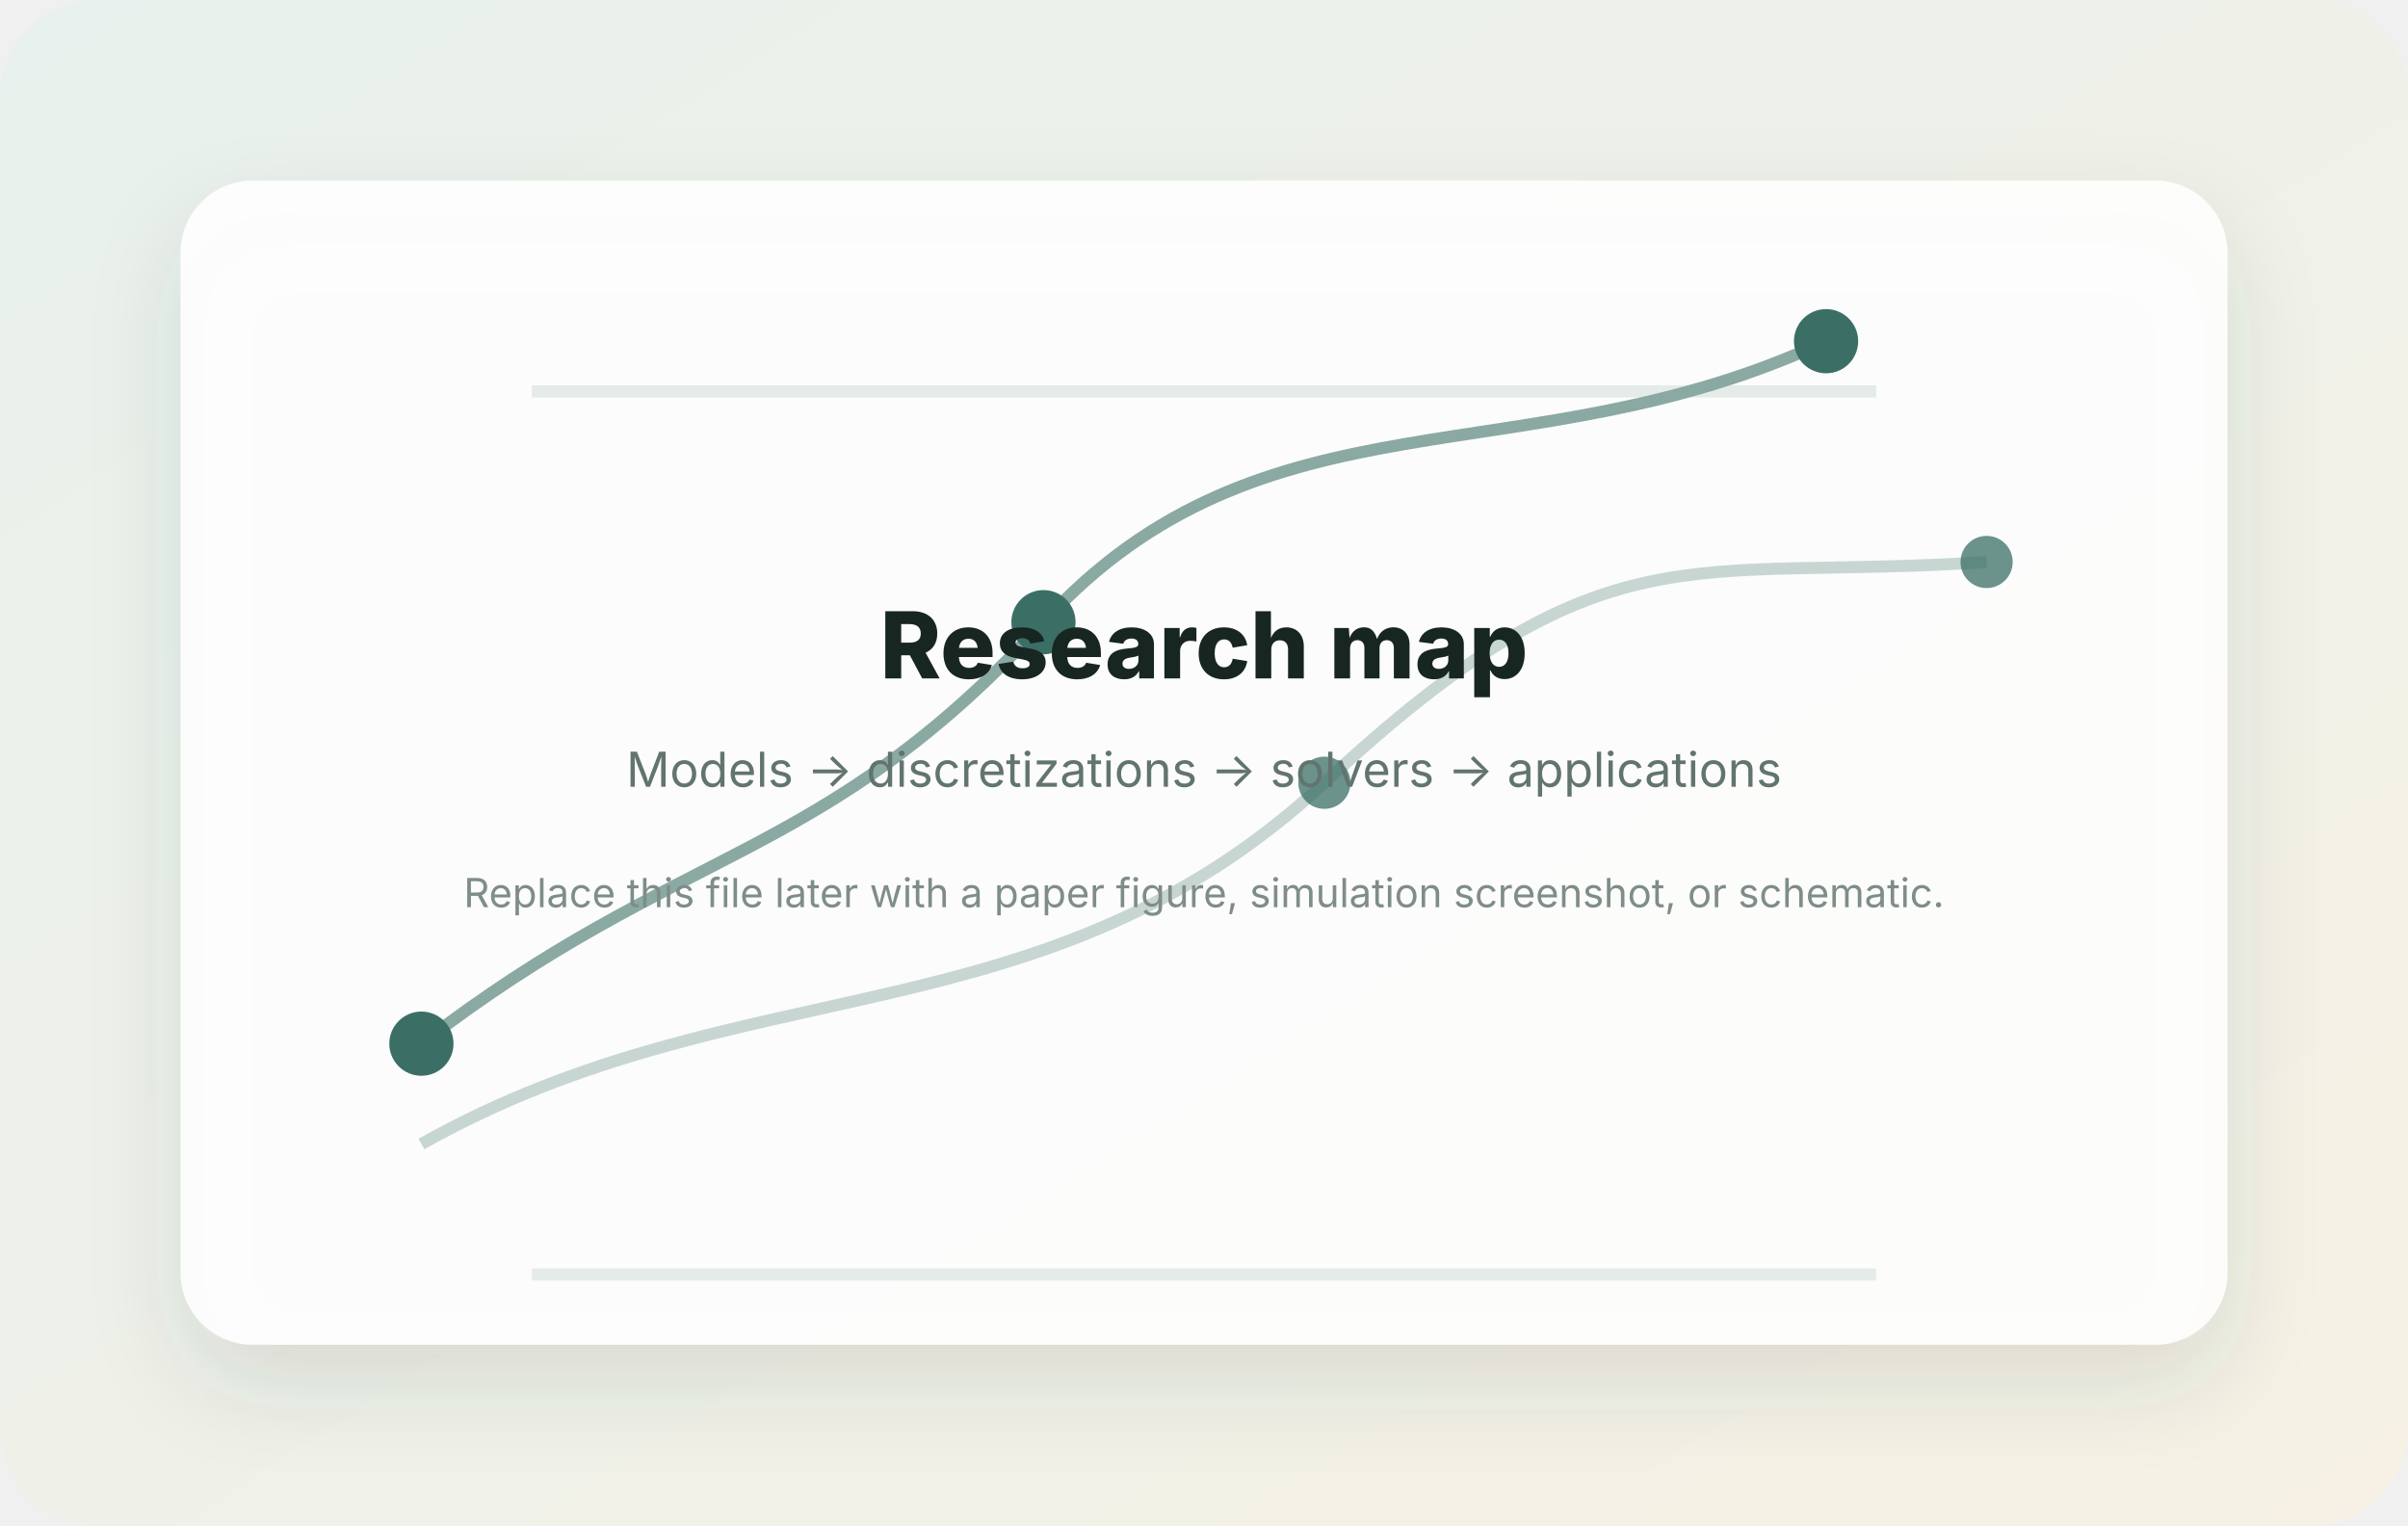
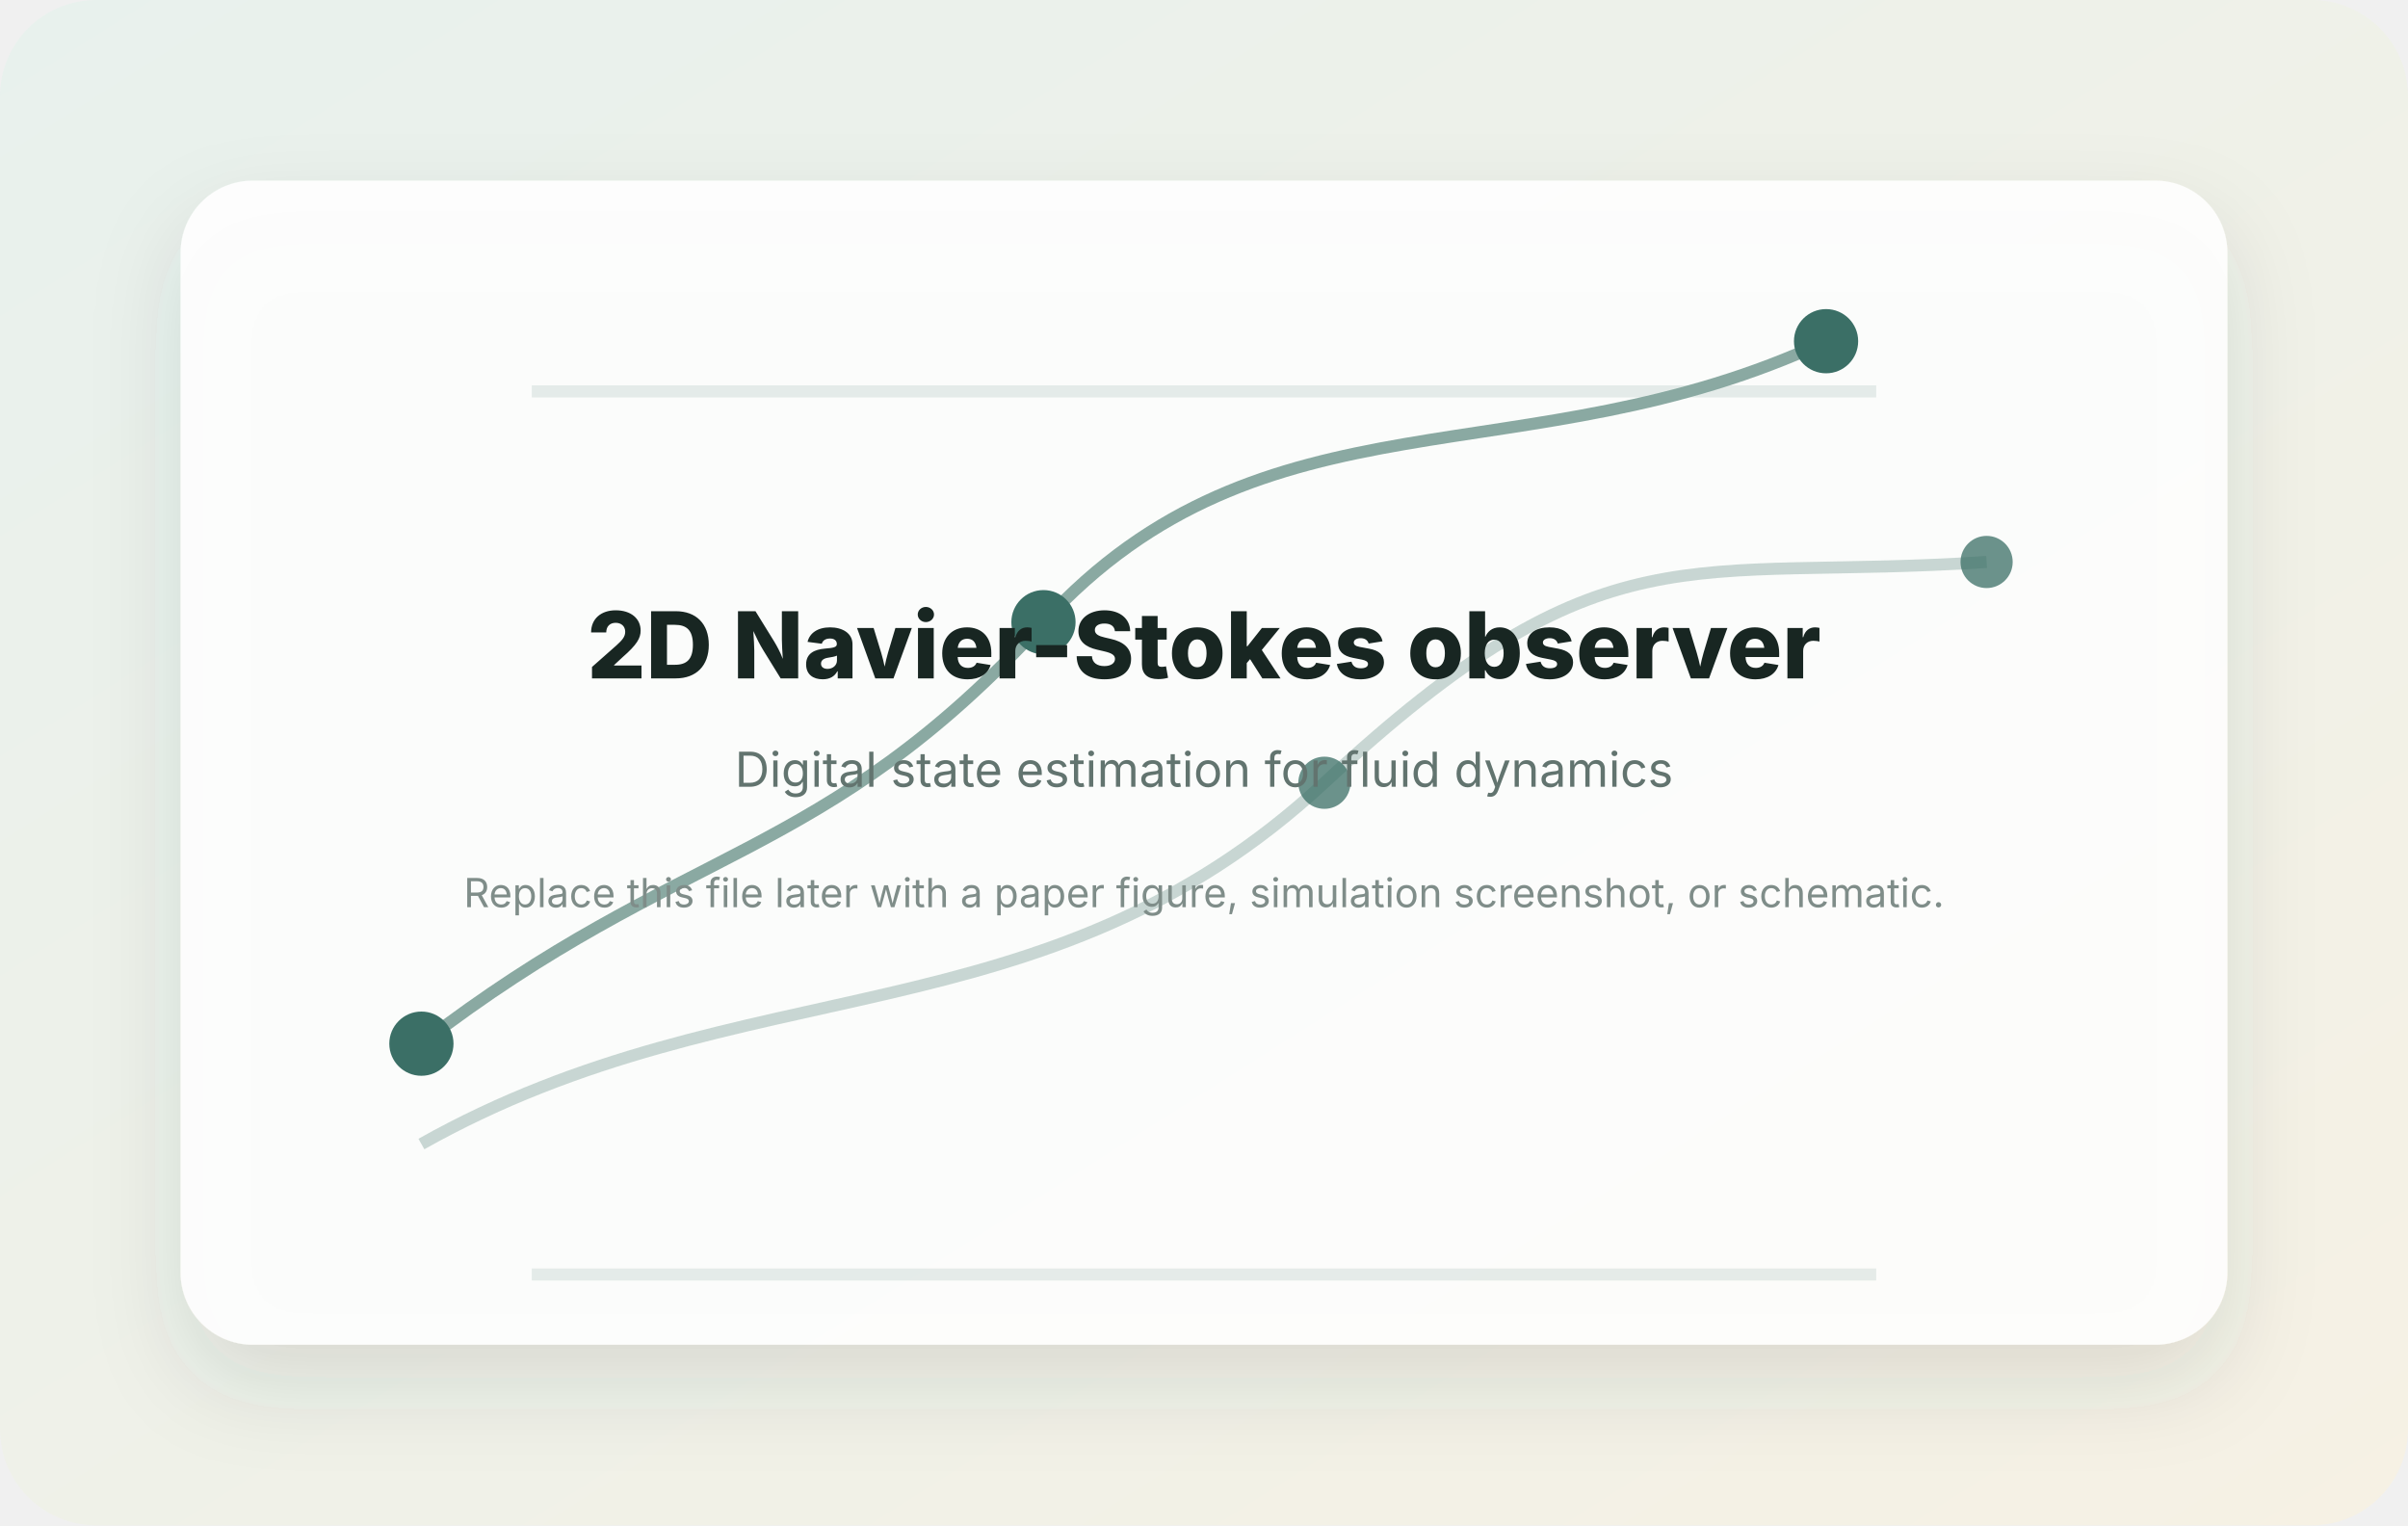
<svg xmlns="http://www.w3.org/2000/svg" width="1200" height="760" viewBox="0 0 1200 760" role="img" aria-labelledby="title desc">
  <defs>
    <linearGradient id="g" x1="0" x2="1" y1="0" y2="1">
      <stop offset="0" stop-color="#e8f1ed" />
      <stop offset="1" stop-color="#f6f1e4" />
    </linearGradient>
    <filter id="shadow" x="-20%" y="-20%" width="140%" height="140%">
      <feDropShadow dx="0" dy="20" stdDeviation="22" flood-color="#29433f" flood-opacity="0.14" />
    </filter>
  </defs>
  <rect width="1200" height="760" rx="48" fill="url(#g)" />
  <g filter="url(#shadow)">
    <rect x="90" y="90" width="1020" height="580" rx="36" fill="#ffffff" opacity="0.88" />
  </g>
  <g fill="none" stroke="#84a59d" stroke-width="6" opacity="0.95">
    <path d="M210 520 C340 420, 410 430, 520 310 S760 240, 910 170" />
    <path d="M210 570 C370 480, 520 520, 660 390 S840 290, 990 280" opacity="0.45" />
    <path d="M265 195 h670" opacity="0.20" />
    <path d="M265 635 h670" opacity="0.20" />
  </g>
  <g fill="#3b6f66">
    <circle cx="210" cy="520" r="16" />
    <circle cx="520" cy="310" r="16" />
    <circle cx="910" cy="170" r="16" />
    <circle cx="660" cy="390" r="13" opacity="0.75" />
    <circle cx="990" cy="280" r="13" opacity="0.75" />
  </g>
  <g font-family="ui-sans-serif, -apple-system, BlinkMacSystemFont, 'Segoe UI', sans-serif" text-anchor="middle">
-     <text x="600" y="338" font-size="46" font-weight="800" fill="#182622">Research map</text>
-     <text x="600" y="392" font-size="24" fill="#62746f">Models → discretizations → solvers → applications</text>
+     <text x="600" y="338" font-size="46" font-weight="800" fill="#182622">2D Navier-Stokes observer</text>
+     <text x="600" y="392" font-size="24" fill="#62746f">Digital state estimation for fluid dynamics</text>
    <text x="600" y="452" font-size="20" fill="#7f8d89">Replace this file later with a paper figure, simulation screenshot, or schematic.</text>
  </g>
</svg>
